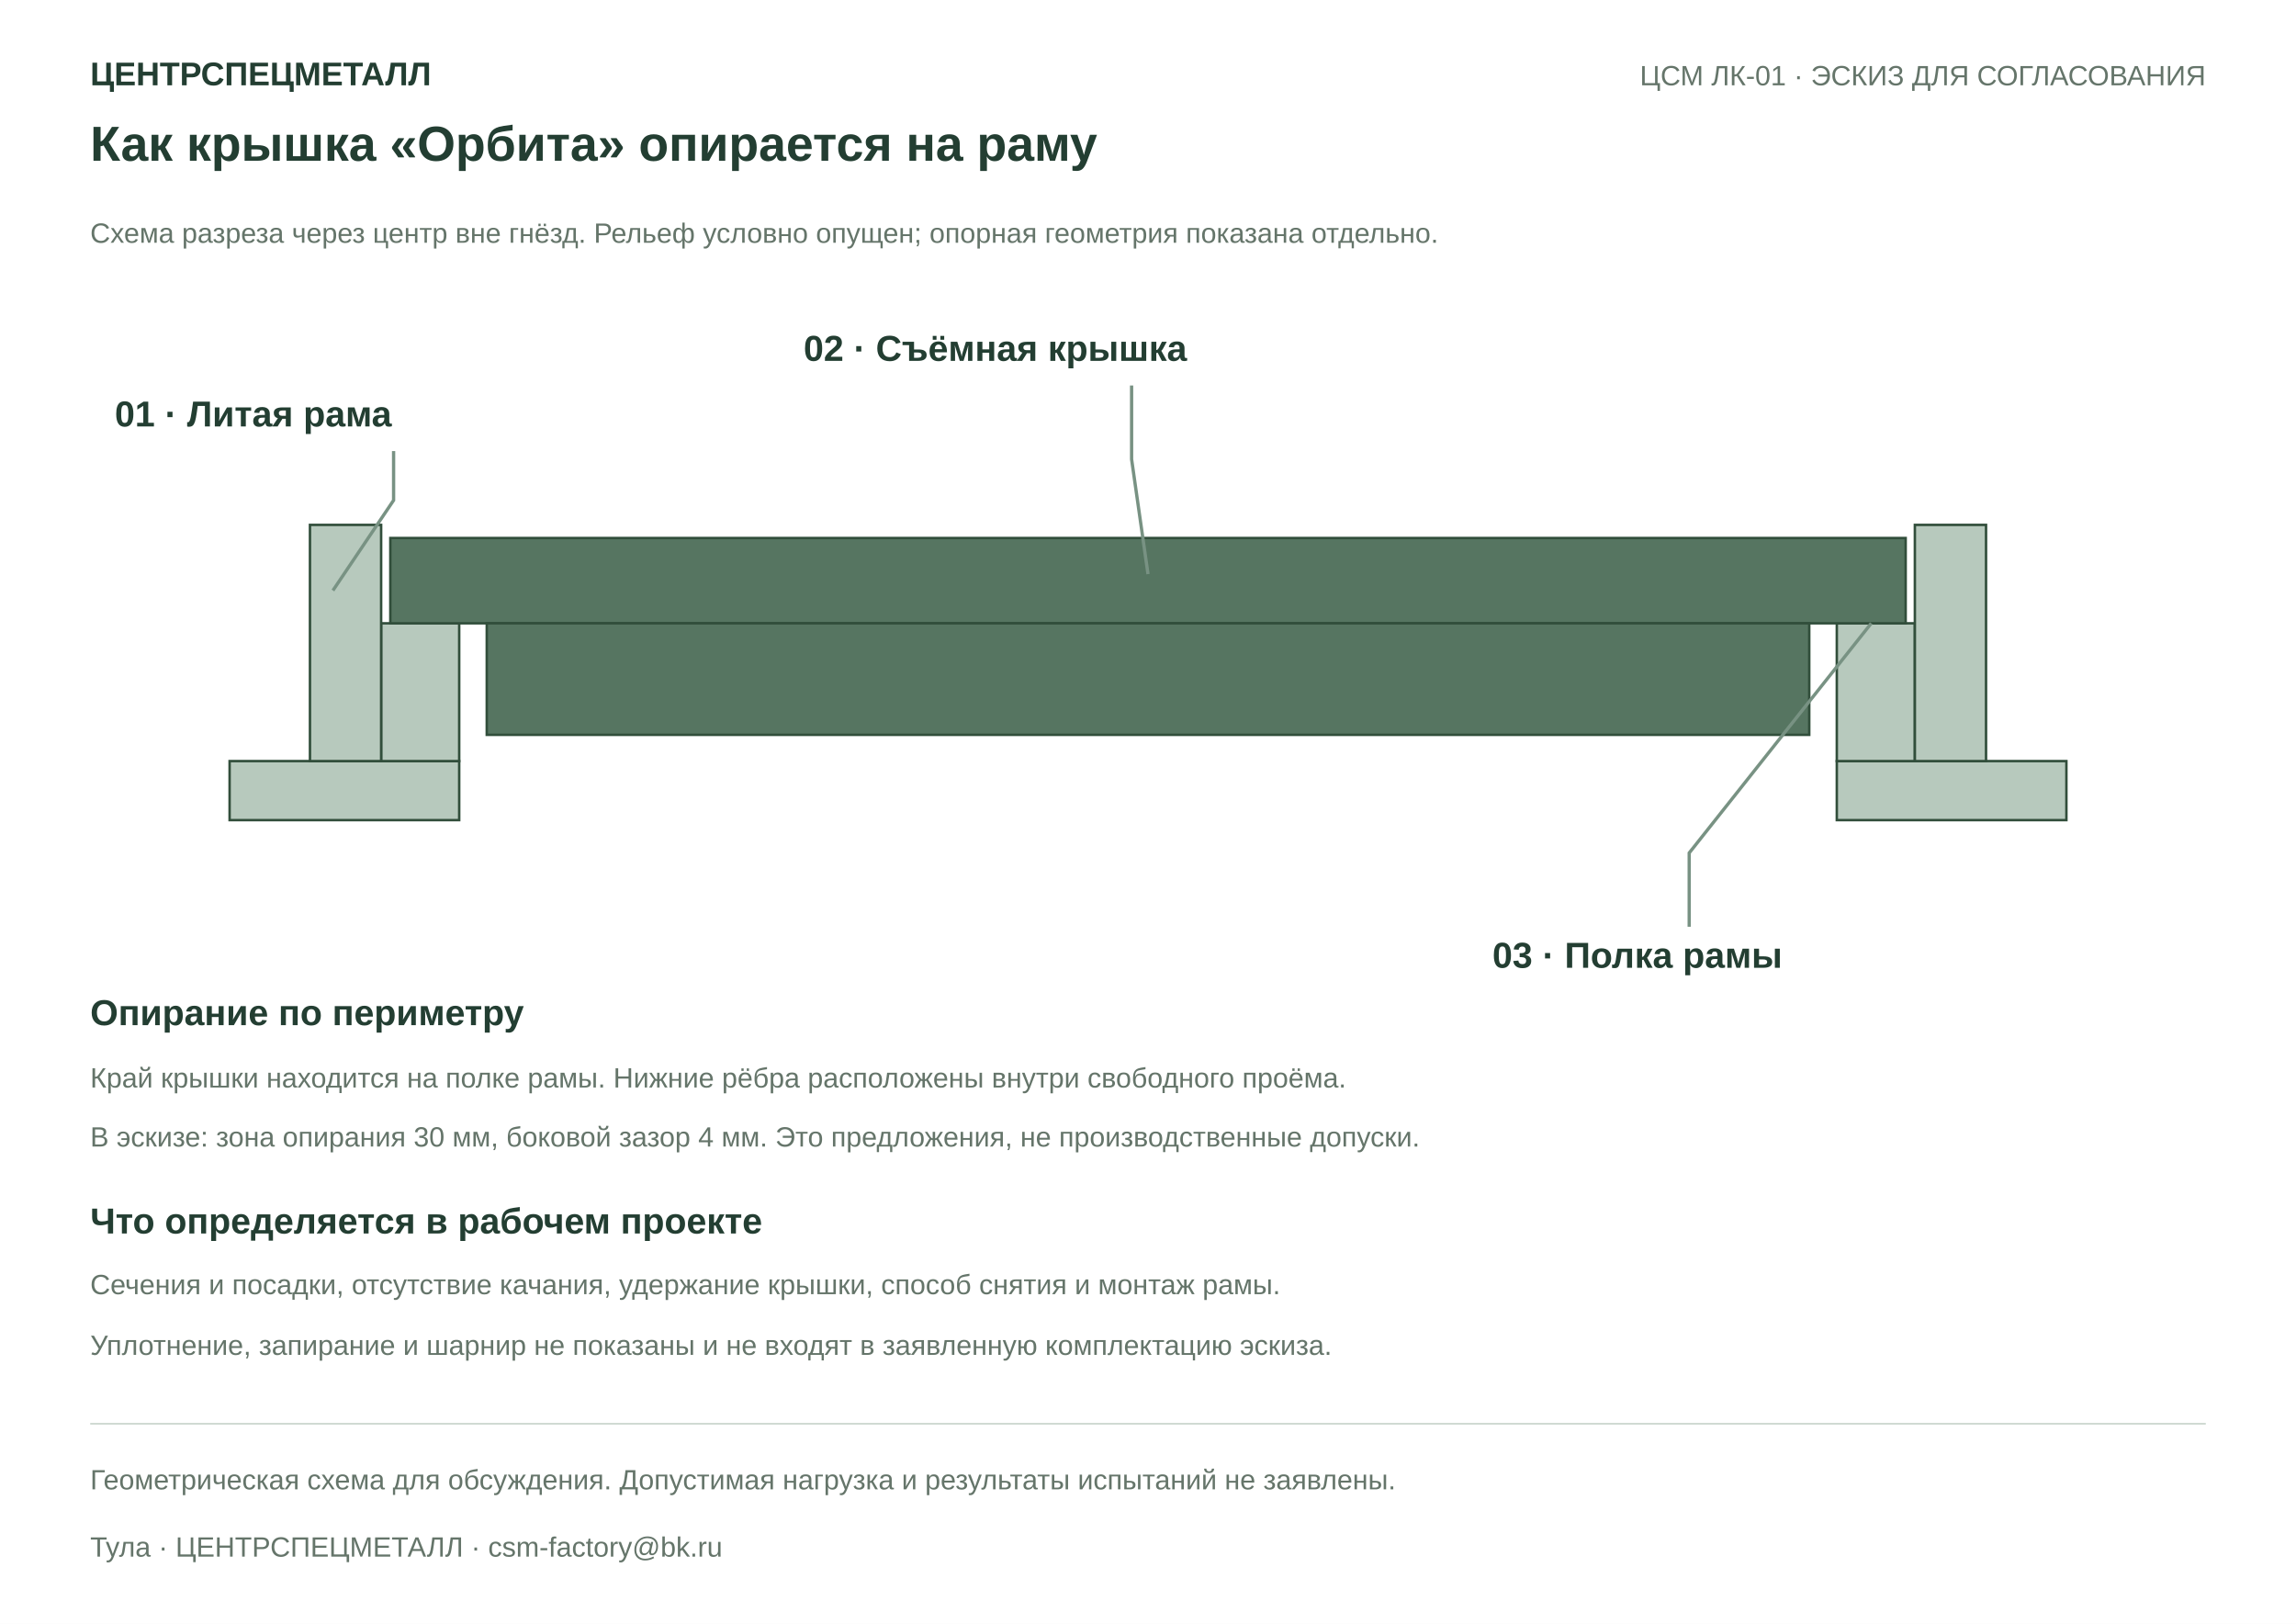
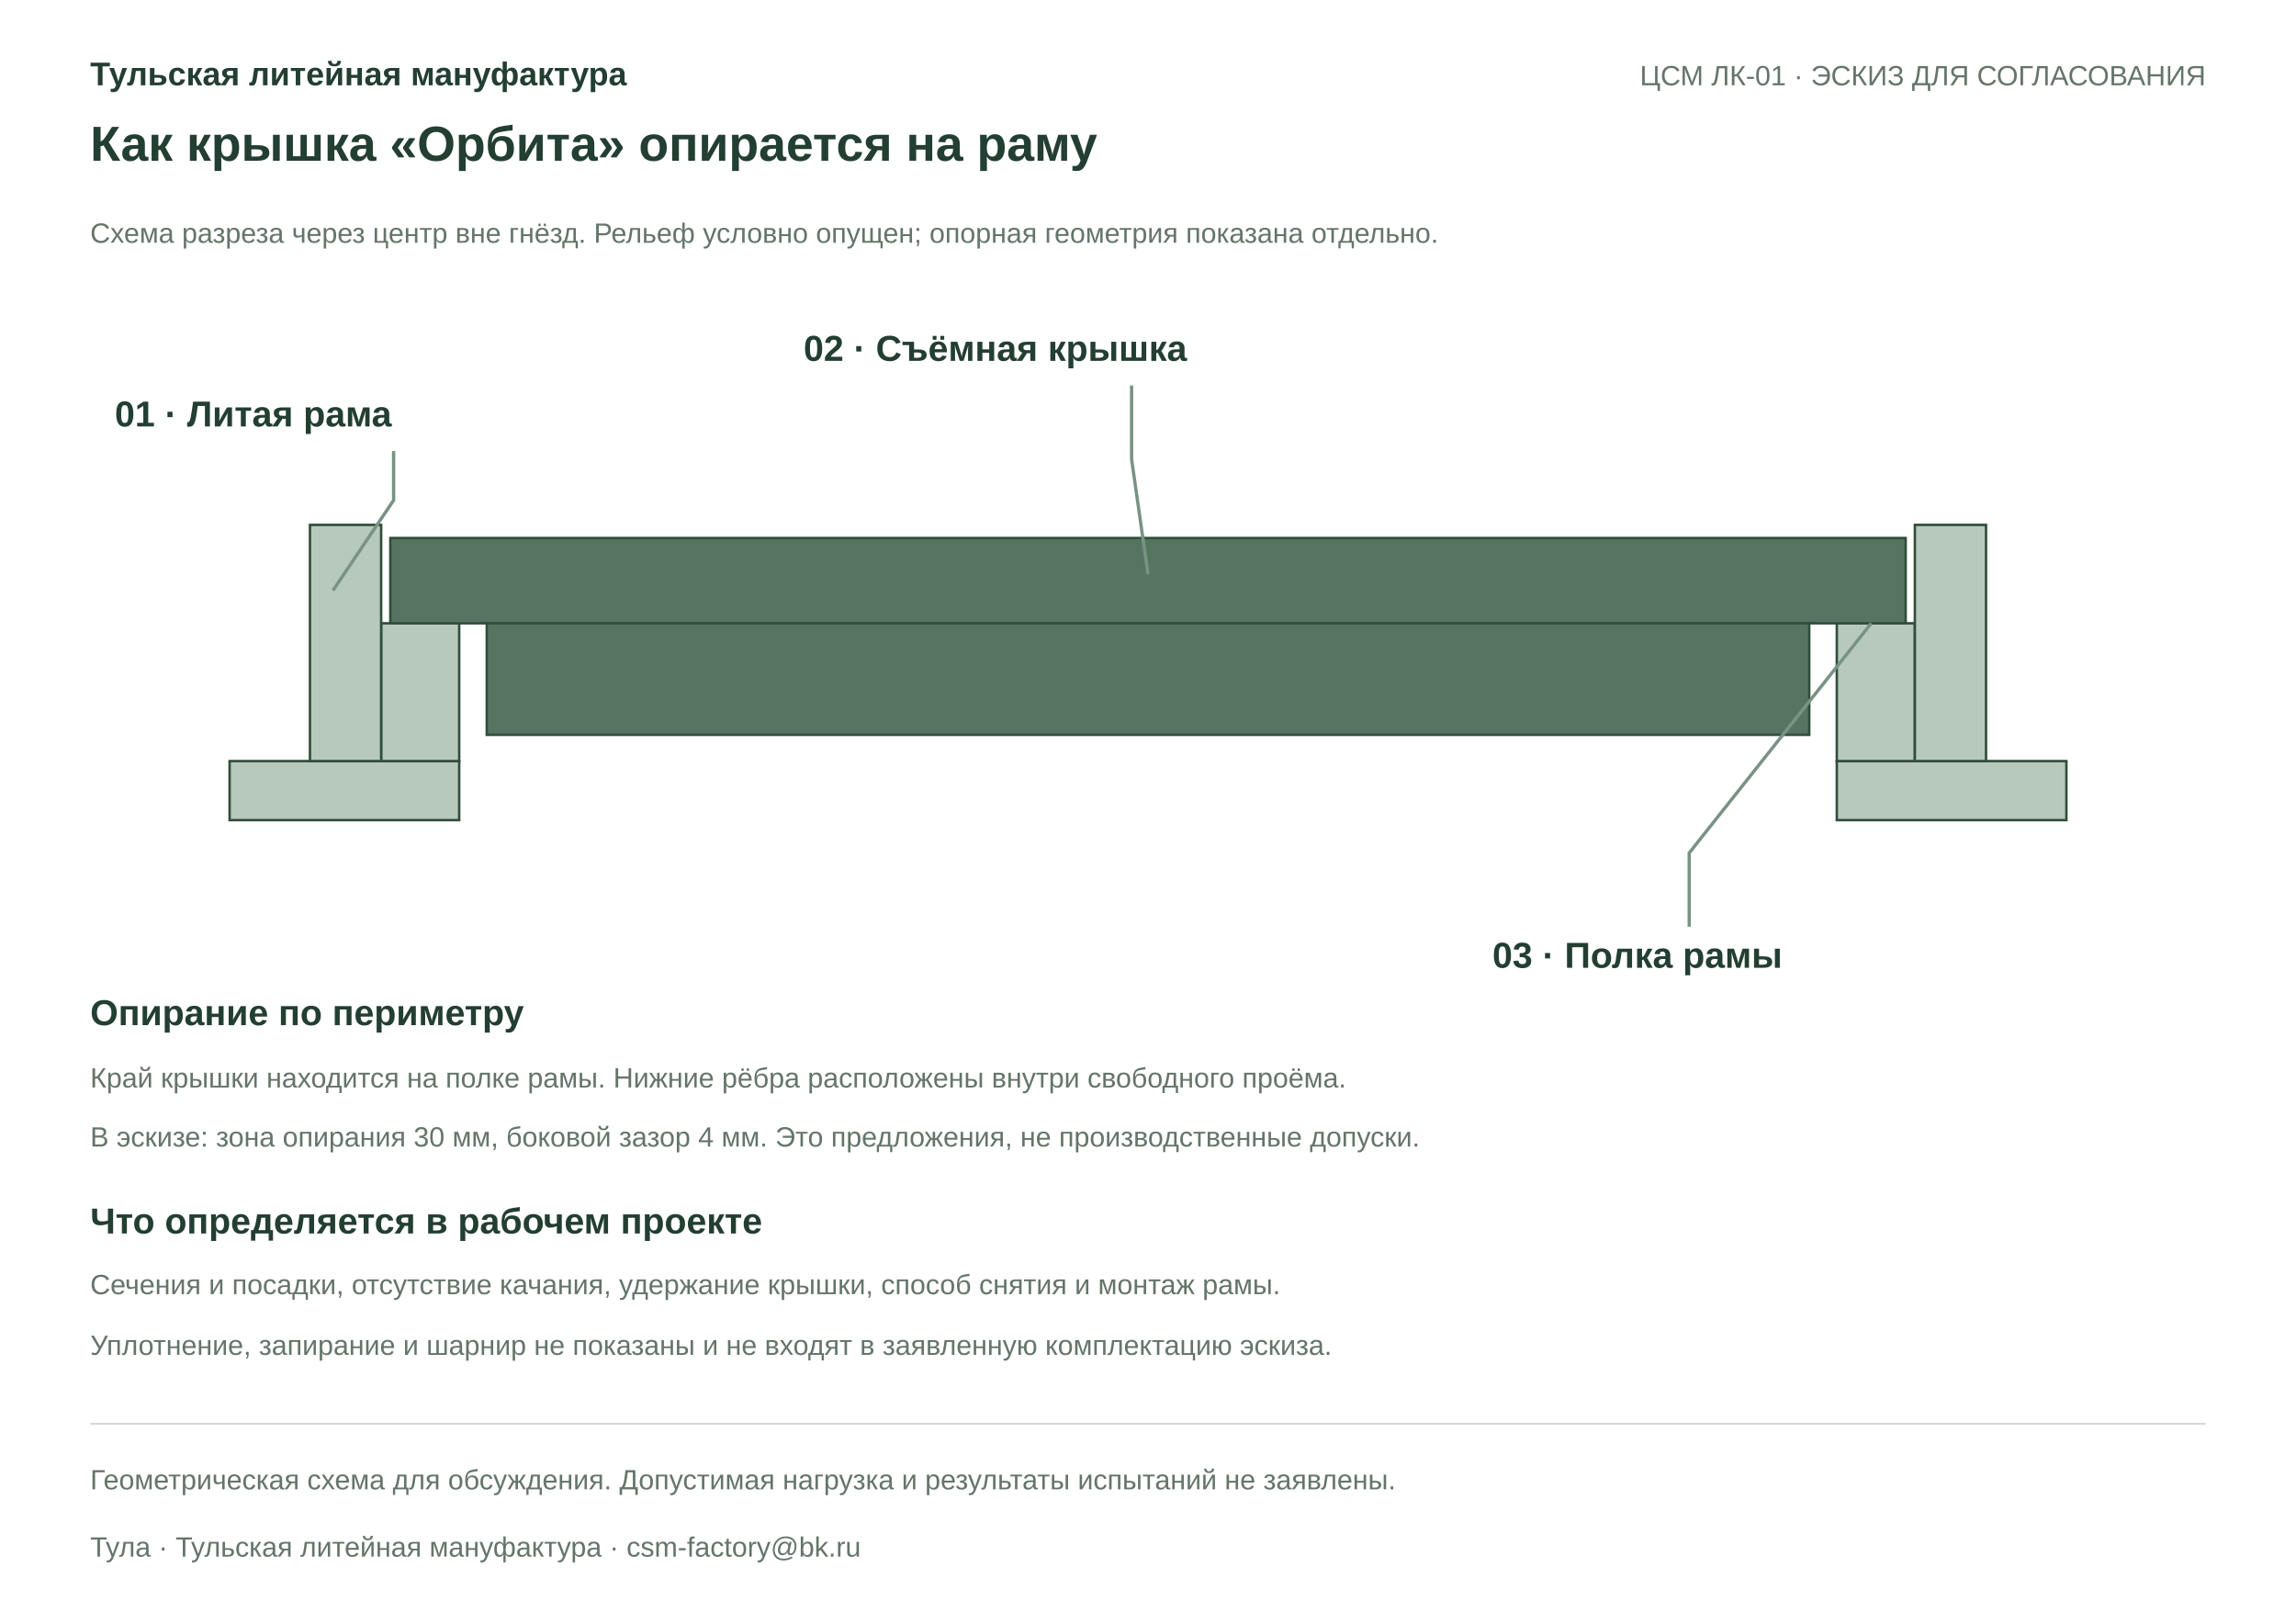
<svg xmlns="http://www.w3.org/2000/svg" width="1400" height="990" viewBox="0 0 1400 990">
  <rect width="1400" height="990" fill="white" />
  <style>text{font-family:Arial,sans-serif;fill:#233e32}.small{font-size:17px;fill:#65756a}.label{font-size:22px;font-weight:bold}.measure{fill:none;stroke:#789283;stroke-width:1.3}</style>
-   <text x="55" y="52" font-size="20" font-weight="bold">ЦЕНТРСПЕЦМЕТАЛЛ</text>
+   <text x="55" y="52" font-size="20" font-weight="bold">Тульская литейная мануфактура</text>
  <text x="55" y="98" font-size="30" font-weight="bold">Как крышка «Орбита» опирается на раму</text>
  <text x="1345" y="52" text-anchor="end" class="small">ЦСМ ЛК-01 · ЭСКИЗ ДЛЯ СОГЛАСОВАНИЯ</text>
  <text x="55" y="148" class="small">Схема разреза через центр вне гнёзд. Рельеф условно опущен; опорная геометрия показана отдельно.</text>
  <polygon points="140.0,500 280.0,500 280.0,464 140.0,464" fill="#b7c9bd" stroke="#314e3b" stroke-width="1.5" />
  <polygon points="1120.0,500 1260.0,500 1260.0,464 1120.0,464" fill="#b7c9bd" stroke="#314e3b" stroke-width="1.5" />
  <polygon points="232.4,464 280.0,464 280.0,380 232.4,380" fill="#b7c9bd" stroke="#314e3b" stroke-width="1.5" />
  <polygon points="1120.0,464 1167.6,464 1167.6,380 1120.0,380" fill="#b7c9bd" stroke="#314e3b" stroke-width="1.5" />
  <polygon points="189,464 232.4,464 232.4,320 189,320" fill="#b7c9bd" stroke="#314e3b" stroke-width="1.5" />
  <polygon points="1167.6,464 1211.0,464 1211.0,320 1167.6,320" fill="#b7c9bd" stroke="#314e3b" stroke-width="1.5" />
  <polygon points="238,380 1162.0,380 1162.0,328 238,328" fill="#567561" stroke="#314e3b" stroke-width="1.5" />
  <polygon points="296.8,448 1103.2,448 1103.2,380 296.8,380" fill="#567561" stroke="#314e3b" stroke-width="1.5" />
  <text x="70" y="260" class="label">01 · Литая рама</text>
  <path d="M240 275V305L203 360" fill="none" stroke="#789283" stroke-width="2" />
  <text x="490" y="220" class="label">02 · Съёмная крышка</text>
  <path d="M690 235V280L700.0 350" fill="none" stroke="#789283" stroke-width="2" />
  <text x="910" y="590" class="label">03 · Полка рамы</text>
  <path d="M1030 565V520L1141.0 380" fill="none" stroke="#789283" stroke-width="2" />
  <text x="55" y="625" class="label">Опирание по периметру</text>
  <text x="55" y="663" class="small">Край крышки находится на полке рамы. Нижние рёбра расположены внутри свободного проёма.</text>
  <text x="55" y="699" class="small">В эскизе: зона опирания 30 мм, боковой зазор 4 мм. Это предложения, не производственные допуски.</text>
  <text x="55" y="752" class="label">Что определяется в рабочем проекте</text>
  <text x="55" y="789" class="small">Сечения и посадки, отсутствие качания, удержание крышки, способ снятия и монтаж рамы.</text>
  <text x="55" y="826" class="small">Уплотнение, запирание и шарнир не показаны и не входят в заявленную комплектацию эскиза.</text>
  <path d="M55 868H1345" stroke="#cbd6ce" />
  <text x="55" y="908" class="small">Геометрическая схема для обсуждения. Допустимая нагрузка и результаты испытаний не заявлены.</text>
-   <text x="55" y="949" class="small">Тула · ЦЕНТРСПЕЦМЕТАЛЛ · csm-factory@bk.ru</text>
+   <text x="55" y="949" class="small">Тула · Тульская литейная мануфактура · csm-factory@bk.ru</text>
</svg>
